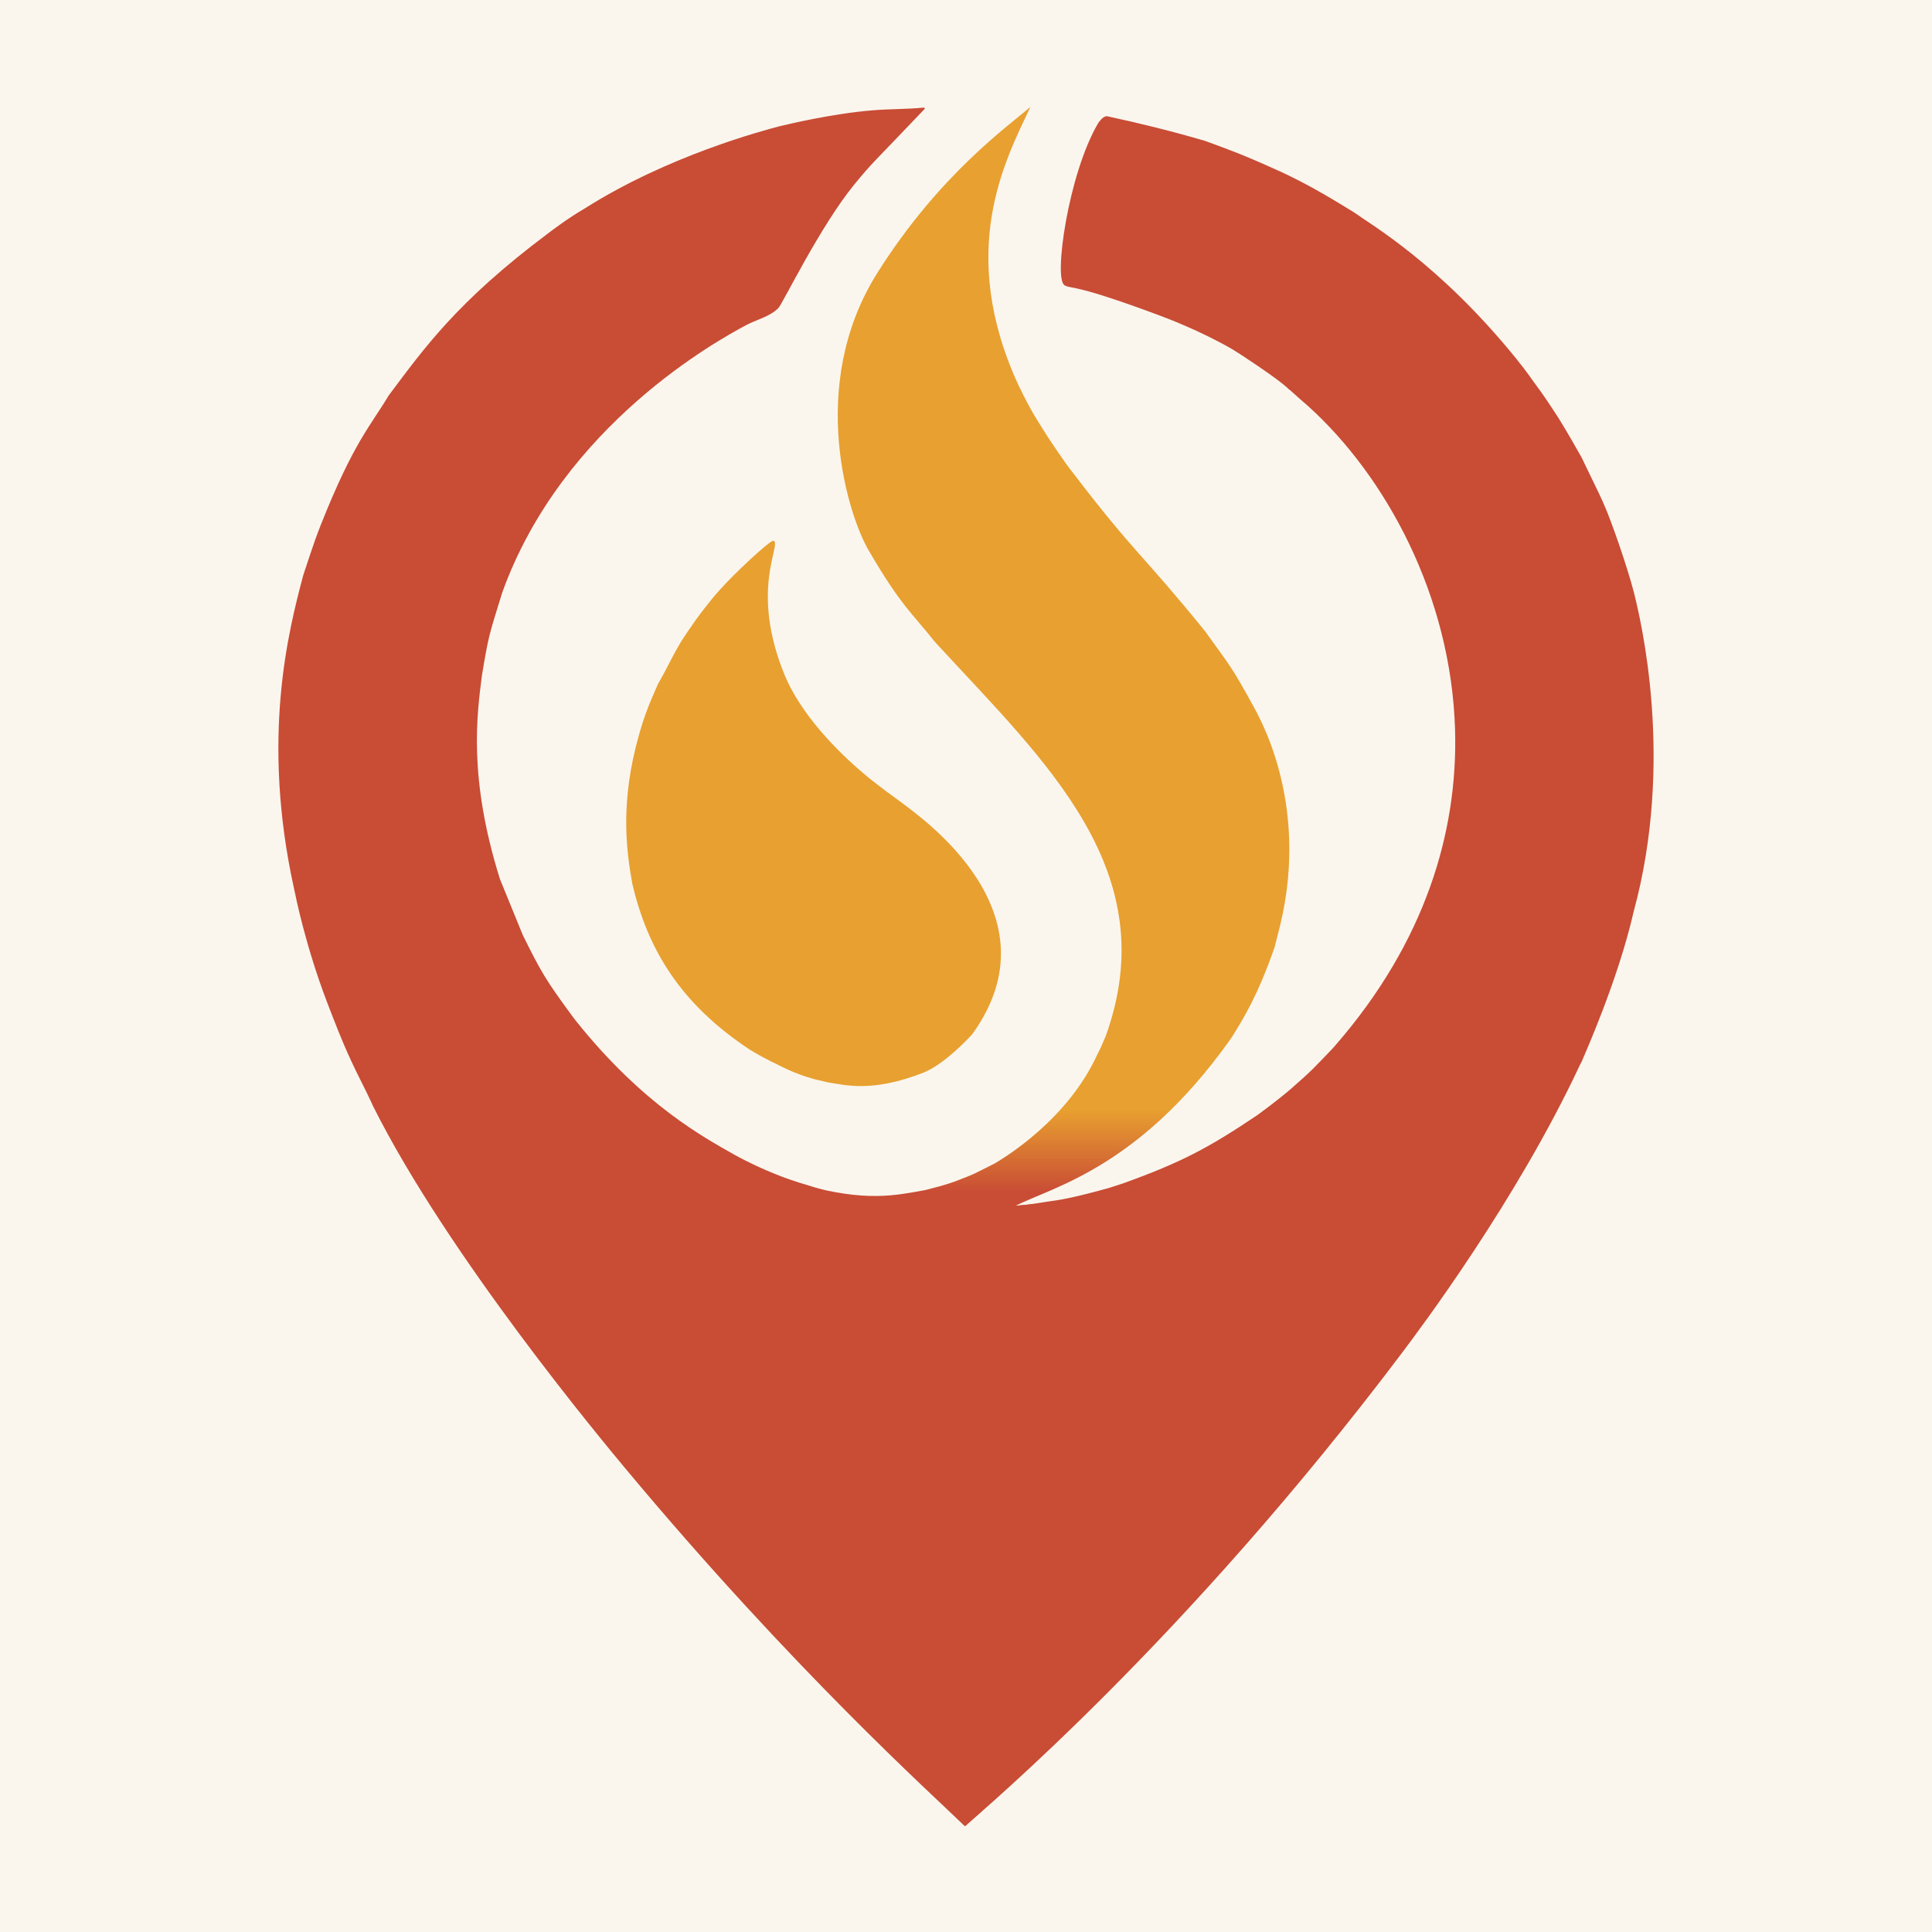
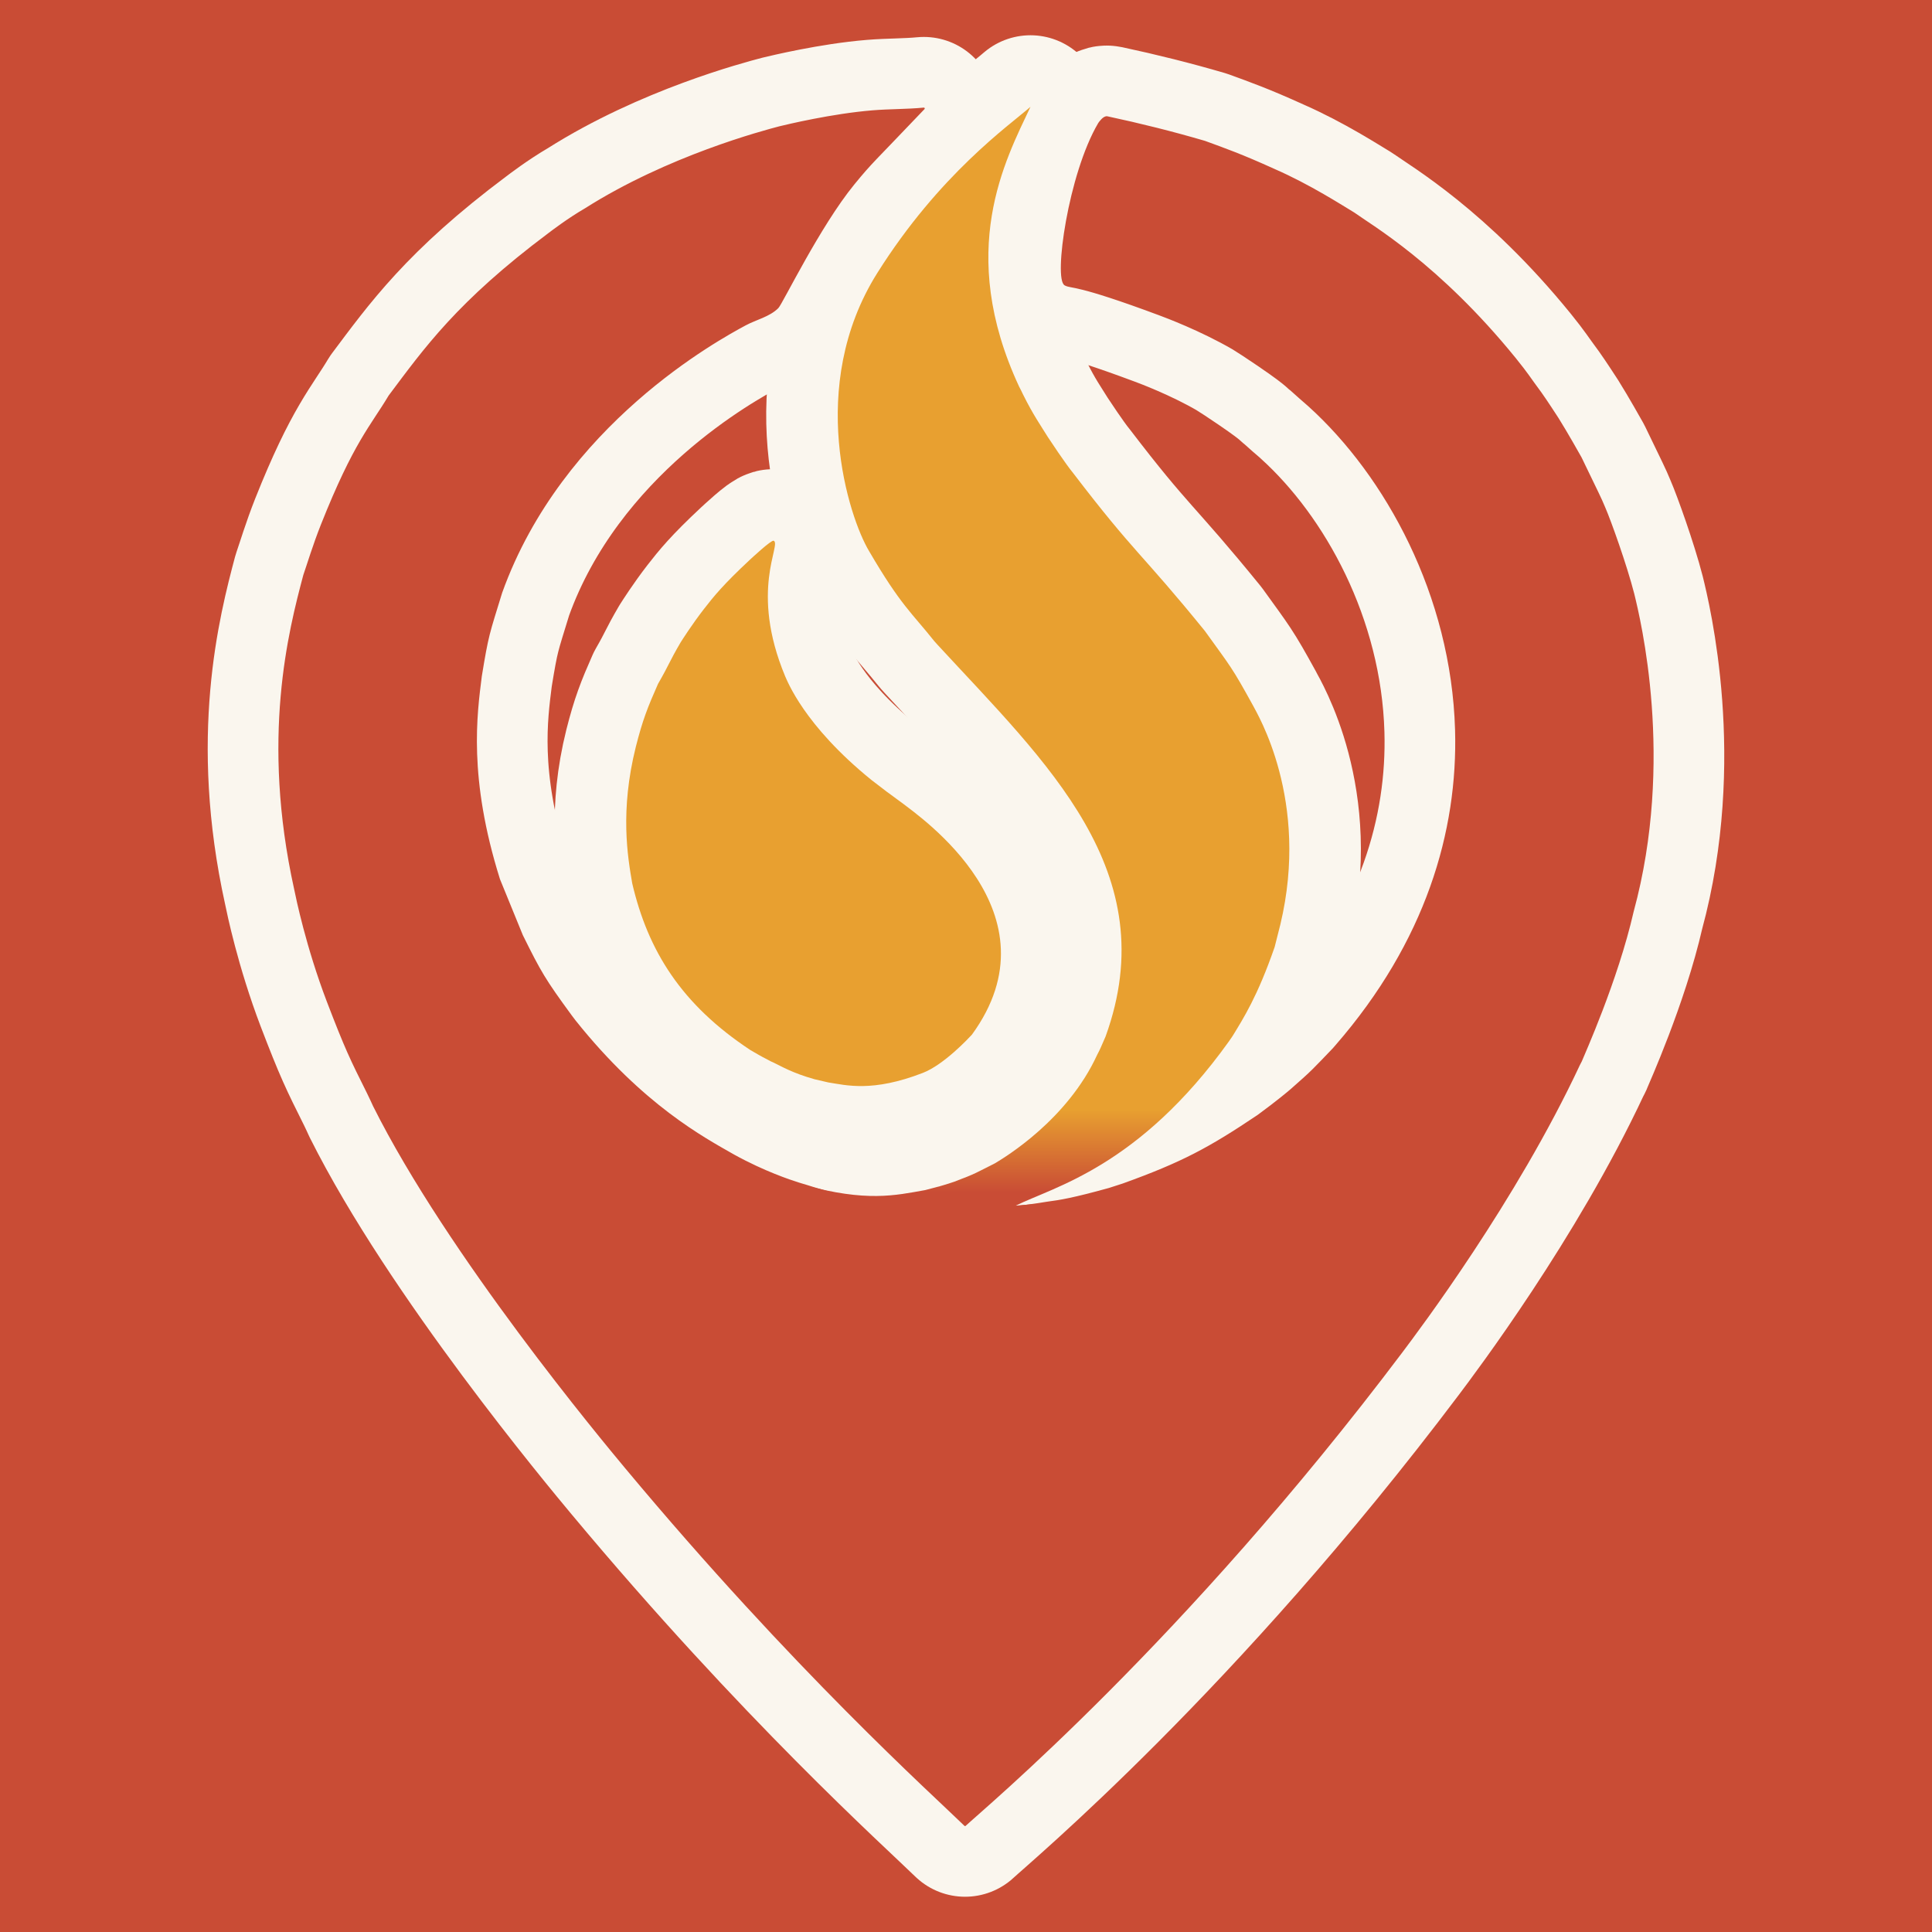
<svg xmlns="http://www.w3.org/2000/svg" width="540" height="540" viewBox="0 0 540 540" version="1.1" xml:space="preserve" style="fill-rule:evenodd;clip-rule:evenodd;stroke-linecap:round;stroke-linejoin:round;stroke-miterlimit:1.5;">
-   <rect width="540" height="540" fill="#faf6ee" />
+   <rect width="540" height="540" fill="#c94c35" />
+   <g fill="#faf6ee" stroke="#faf6ee" stroke-width="40" stroke-linejoin="round" stroke-linecap="round">
+     <path d="M176.711,246.911c-1.272,-7.406 -3.477,-20.202 0.993,-38.129c1.906,-7.511 3.267,-10.972 6.212,-17.63c3.307,-5.748 2.964,-5.858 6.303,-11.58c0.49,-0.77 3.275,-5.15 6.546,-9.365c2.731,-3.506 5.302,-6.733 12.816,-13.741c0.315,-0.286 6.031,-5.637 6.669,-5.331c2.258,1.079 -6.857,13.774 3.217,37.918c0.546,1.104 5.141,13.597 24.116,28.963c4.241,3.265 4.188,3.242 8.545,6.406c5.002,3.879 44.269,30.791 19.524,64.767c-0.941,1.013 -7.804,8.395 -13.716,10.689c-14.126,5.48 -21.492,3.425 -26.405,2.67l-3.832,-0.888c-6.257,-1.752 -9.388,-3.668 -11.412,-4.625c-0.903,-0.418 -0.877,-0.367 -1.765,-0.876c-2.402,-1.236 -2.338,-1.267 -4.811,-2.679c-19.27,-12.727 -28.599,-27.724 -33,-46.567Z" />
+     <path d="M292.733,336.121c-7.785,1.312 -15.793,1.997 -23.966,1.997c-15.362,0 -30.142,-2.418 -43.951,-6.879c17.352,4.729 25.301,2.92 33.814,1.385c4.089,-1.1 4.078,-0.99 8.065,-2.322c6.294,-2.367 6.176,-2.55 11.406,-5.16c2.884,-1.736 20.233,-12.184 28.561,-30.315c0.999,-1.907 0.931,-1.911 2.359,-5.145c16.663,-46.053 -16.577,-76.495 -46.877,-109.36l-0.995,-1.104c-6.281,-7.911 -9.364,-9.97 -18.232,-25.171c-5.659,-9.399 -17.62,-46.069 2.27,-77.71c17.363,-27.622 36.868,-41.279 42.833,-46.483c-6.983,14.861 -20.801,40.284 -3.177,78.199c0.568,1.066 0.53,1.02 1.055,2.115c2.9,5.849 5.058,8.865 6.988,11.998c0.588,0.865 4.701,7.17 7.157,10.18c17.406,22.759 18.654,21.771 36.744,44.035c7.299,10.148 7.496,10.014 13.494,20.926c0.976,1.996 15.9,26.286 7.58,61.095l-1.59,6.285c-4.814,13.878 -8.748,19.939 -11.74,24.857l-1.071,1.561c-25.197,35.152 -49.003,40.601 -59.551,45.877l6.088,-0.509c0.976,-0.131 1.856,-0.238 2.735,-0.351Z" />
+     <path d="M211.311,326.095c7.335,3.418 12.823,4.943 13.193,5.058c0.104,0.029 0.208,0.057 0.312,0.085c13.809,4.461 28.589,6.879 43.951,6.879c8.173,0 16.181,-0.684 23.966,-1.997c3.612,-0.468 7.196,-1.048 17.284,-3.839c0.538,-0.194 0.489,-0.169 3.9,-1.26c16.491,-5.94 24.081,-10.009 37.702,-19.168c5.566,-4.08 8.527,-6.607 9.239,-7.214c6.255,-5.483 6.14,-5.543 11.863,-11.487l0.755,-0.869c25.179,-28.97 34.287,-59.822 33.467,-88.297c-1.084,-37.612 -19.491,-71.079 -41.07,-90.59c-0.039,-0.037 0,-0.002 -2.561,-2.24l-2.501,-2.232c-1.101,-0.726 -0.624,-1.283 -13.32,-9.666l-2.864,-1.828c-9.117,-5.269 -18.796,-8.878 -20.493,-9.511c-23.873,-8.903 -24.417,-7.362 -26.389,-8.347c-3.01,-1.504 1.035,-30.804 9.423,-45.044c0.129,-0.19 1.345,-1.98 2.305,-1.775c9.16,1.952 18.254,4.225 27.23,6.853c5.807,2.127 10.225,3.666 19.512,7.883c9.895,4.327 18.87,10.146 22.168,12.118c4.87,3.53 23.67,14.279 45.083,40.638c3.79,4.706 3.602,4.79 7.201,9.647c1.477,2.065 4.354,6.501 4.724,7.071c2.507,4.002 5.933,10.098 6.431,10.985c5.268,10.947 5.322,10.878 6.638,14.025c1.55,3.562 6.001,15.933 8.078,24.048c1.689,6.908 11.351,46.423 -0.165,88.703c-4.422,19.39 -13.877,40.269 -14.473,41.808l-0.537,1.035c-17.789,38.052 -45.045,74.233 -49.602,80.282c-60.96,80.923 -117.203,127.765 -122.024,132.296c-8.745,-8.54 -47.688,-43.416 -94.749,-99.859c-6.34,-7.604 -49.613,-59.503 -70.491,-101.233c-0.132,-0.291 -1.165,-2.567 -1.701,-3.616c-4.718,-9.445 -6.068,-12.141 -11.237,-25.637c-5.801,-15.245 -8.576,-28.778 -9.1,-31.332c-9.303,-42.145 -1.605,-72.022 2.555,-87.668c0.995,-2.862 2.645,-8.361 4.91,-14.075c9.205,-23.161 13.901,-27.607 18.917,-36.039c9.953,-13.26 19.081,-26.236 44.576,-45.321c0.85,-0.634 5.187,-3.991 10.204,-6.919c23.18,-14.7 49.706,-21.697 54.279,-22.903c2.053,-0.495 14.639,-3.531 26.052,-4.463c4.745,-0.387 9.527,-0.297 14.265,-0.754c-14.293,15.025 -14.478,14.776 -19.651,21.106c-9.602,11.75 -20.065,33.389 -21.21,34.527c-2.398,2.386 -6.072,3.152 -9.08,4.777c-7.216,3.898 -51.229,27.67 -68.161,74.877c-3.593,11.69 -3.775,11.633 -5.699,23.39c-1.332,10.664 -3.849,28.346 5.091,56.81l6.402,15.673c5.078,10.241 6.248,12.305 13.617,22.363l1.142,1.512c18.977,23.77 36.1,32.82 44.35,37.535c2.188,1.21 4.306,2.273 6.289,3.197Z" />
+   </g>
  <g>
    <path d="M176.711,246.911c-1.272,-7.406 -3.477,-20.202 0.993,-38.129c1.906,-7.511 3.267,-10.972 6.212,-17.63c3.307,-5.748 2.964,-5.858 6.303,-11.58c0.49,-0.77 3.275,-5.15 6.546,-9.365c2.731,-3.506 5.302,-6.733 12.816,-13.741c0.315,-0.286 6.031,-5.637 6.669,-5.331c2.258,1.079 -6.857,13.774 3.217,37.918c0.546,1.104 5.141,13.597 24.116,28.963c4.241,3.265 4.188,3.242 8.545,6.406c5.002,3.879 44.269,30.791 19.524,64.767c-0.941,1.013 -7.804,8.395 -13.716,10.689c-14.126,5.48 -21.492,3.425 -26.405,2.67l-3.832,-0.888c-6.257,-1.752 -9.388,-3.668 -11.412,-4.625c-0.903,-0.418 -0.877,-0.367 -1.765,-0.876c-2.402,-1.236 -2.338,-1.267 -4.811,-2.679c-19.27,-12.727 -28.599,-27.724 -33,-46.567Z" style="fill:#e8a030;" />
    <path d="M292.733,336.121c-7.785,1.312 -15.793,1.997 -23.966,1.997c-15.362,0 -30.142,-2.418 -43.951,-6.879c17.352,4.729 25.301,2.92 33.814,1.385c4.089,-1.1 4.078,-0.99 8.065,-2.322c6.294,-2.367 6.176,-2.55 11.406,-5.16c2.884,-1.736 20.233,-12.184 28.561,-30.315c0.999,-1.907 0.931,-1.911 2.359,-5.145c16.663,-46.053 -16.577,-76.495 -46.877,-109.36l-0.995,-1.104c-6.281,-7.911 -9.364,-9.97 -18.232,-25.171c-5.659,-9.399 -17.62,-46.069 2.27,-77.71c17.363,-27.622 36.868,-41.279 42.833,-46.483c-6.983,14.861 -20.801,40.284 -3.177,78.199c0.568,1.066 0.53,1.02 1.055,2.115c2.9,5.849 5.058,8.865 6.988,11.998c0.588,0.865 4.701,7.17 7.157,10.18c17.406,22.759 18.654,21.771 36.744,44.035c7.299,10.148 7.496,10.014 13.494,20.926c0.976,1.996 15.9,26.286 7.58,61.095l-1.59,6.285c-4.814,13.878 -8.748,19.939 -11.74,24.857l-1.071,1.561c-25.197,35.152 -49.003,40.601 -59.551,45.877l6.088,-0.509c0.976,-0.131 1.856,-0.238 2.735,-0.351Z" style="fill:url(#_Linear1);" />
    <path d="M211.311,326.095c7.335,3.418 12.823,4.943 13.193,5.058c0.104,0.029 0.208,0.057 0.312,0.085c13.809,4.461 28.589,6.879 43.951,6.879c8.173,0 16.181,-0.684 23.966,-1.997c3.612,-0.468 7.196,-1.048 17.284,-3.839c0.538,-0.194 0.489,-0.169 3.9,-1.26c16.491,-5.94 24.081,-10.009 37.702,-19.168c5.566,-4.08 8.527,-6.607 9.239,-7.214c6.255,-5.483 6.14,-5.543 11.863,-11.487l0.755,-0.869c25.179,-28.97 34.287,-59.822 33.467,-88.297c-1.084,-37.612 -19.491,-71.079 -41.07,-90.59c-0.039,-0.037 0,-0.002 -2.561,-2.24l-2.501,-2.232c-1.101,-0.726 -0.624,-1.283 -13.32,-9.666l-2.864,-1.828c-9.117,-5.269 -18.796,-8.878 -20.493,-9.511c-23.873,-8.903 -24.417,-7.362 -26.389,-8.347c-3.01,-1.504 1.035,-30.804 9.423,-45.044c0.129,-0.19 1.345,-1.98 2.305,-1.775c9.16,1.952 18.254,4.225 27.23,6.853c5.807,2.127 10.225,3.666 19.512,7.883c9.895,4.327 18.87,10.146 22.168,12.118c4.87,3.53 23.67,14.279 45.083,40.638c3.79,4.706 3.602,4.79 7.201,9.647c1.477,2.065 4.354,6.501 4.724,7.071c2.507,4.002 5.933,10.098 6.431,10.985c5.268,10.947 5.322,10.878 6.638,14.025c1.55,3.562 6.001,15.933 8.078,24.048c1.689,6.908 11.351,46.423 -0.165,88.703c-4.422,19.39 -13.877,40.269 -14.473,41.808l-0.537,1.035c-17.789,38.052 -45.045,74.233 -49.602,80.282c-60.96,80.923 -117.203,127.765 -122.024,132.296c-8.745,-8.54 -47.688,-43.416 -94.749,-99.859c-6.34,-7.604 -49.613,-59.503 -70.491,-101.233c-0.132,-0.291 -1.165,-2.567 -1.701,-3.616c-4.718,-9.445 -6.068,-12.141 -11.237,-25.637c-5.801,-15.245 -8.576,-28.778 -9.1,-31.332c-9.303,-42.145 -1.605,-72.022 2.555,-87.668c0.995,-2.862 2.645,-8.361 4.91,-14.075c9.205,-23.161 13.901,-27.607 18.917,-36.039c9.953,-13.26 19.081,-26.236 44.576,-45.321c0.85,-0.634 5.187,-3.991 10.204,-6.919c23.18,-14.7 49.706,-21.697 54.279,-22.903c2.053,-0.495 14.639,-3.531 26.052,-4.463c4.745,-0.387 9.527,-0.297 14.265,-0.754c-14.293,15.025 -14.478,14.776 -19.651,21.106c-9.602,11.75 -20.065,33.389 -21.21,34.527c-2.398,2.386 -6.072,3.152 -9.08,4.777c-7.216,3.898 -51.229,27.67 -68.161,74.877c-3.593,11.69 -3.775,11.633 -5.699,23.39c-1.332,10.664 -3.849,28.346 5.091,56.81l6.402,15.673c5.078,10.241 6.248,12.305 13.617,22.363l1.142,1.512c18.977,23.77 36.1,32.82 44.35,37.535c2.188,1.21 4.306,2.273 6.289,3.197Z" style="fill:#c94c35;stroke:#c94c35;stroke-width:0.5px;" />
  </g>
  <defs>
    <linearGradient id="_Linear1" x1="0" y1="0" x2="1" y2="0" gradientUnits="userSpaceOnUse" gradientTransform="matrix(0,-23.10605,24.00833,0,279.7673,333.3561)">
      <stop offset="0" style="stop-color:#c94c35;stop-opacity:1" />
      <stop offset="1" style="stop-color:#e8a030;stop-opacity:1" />
    </linearGradient>
  </defs>
</svg>
